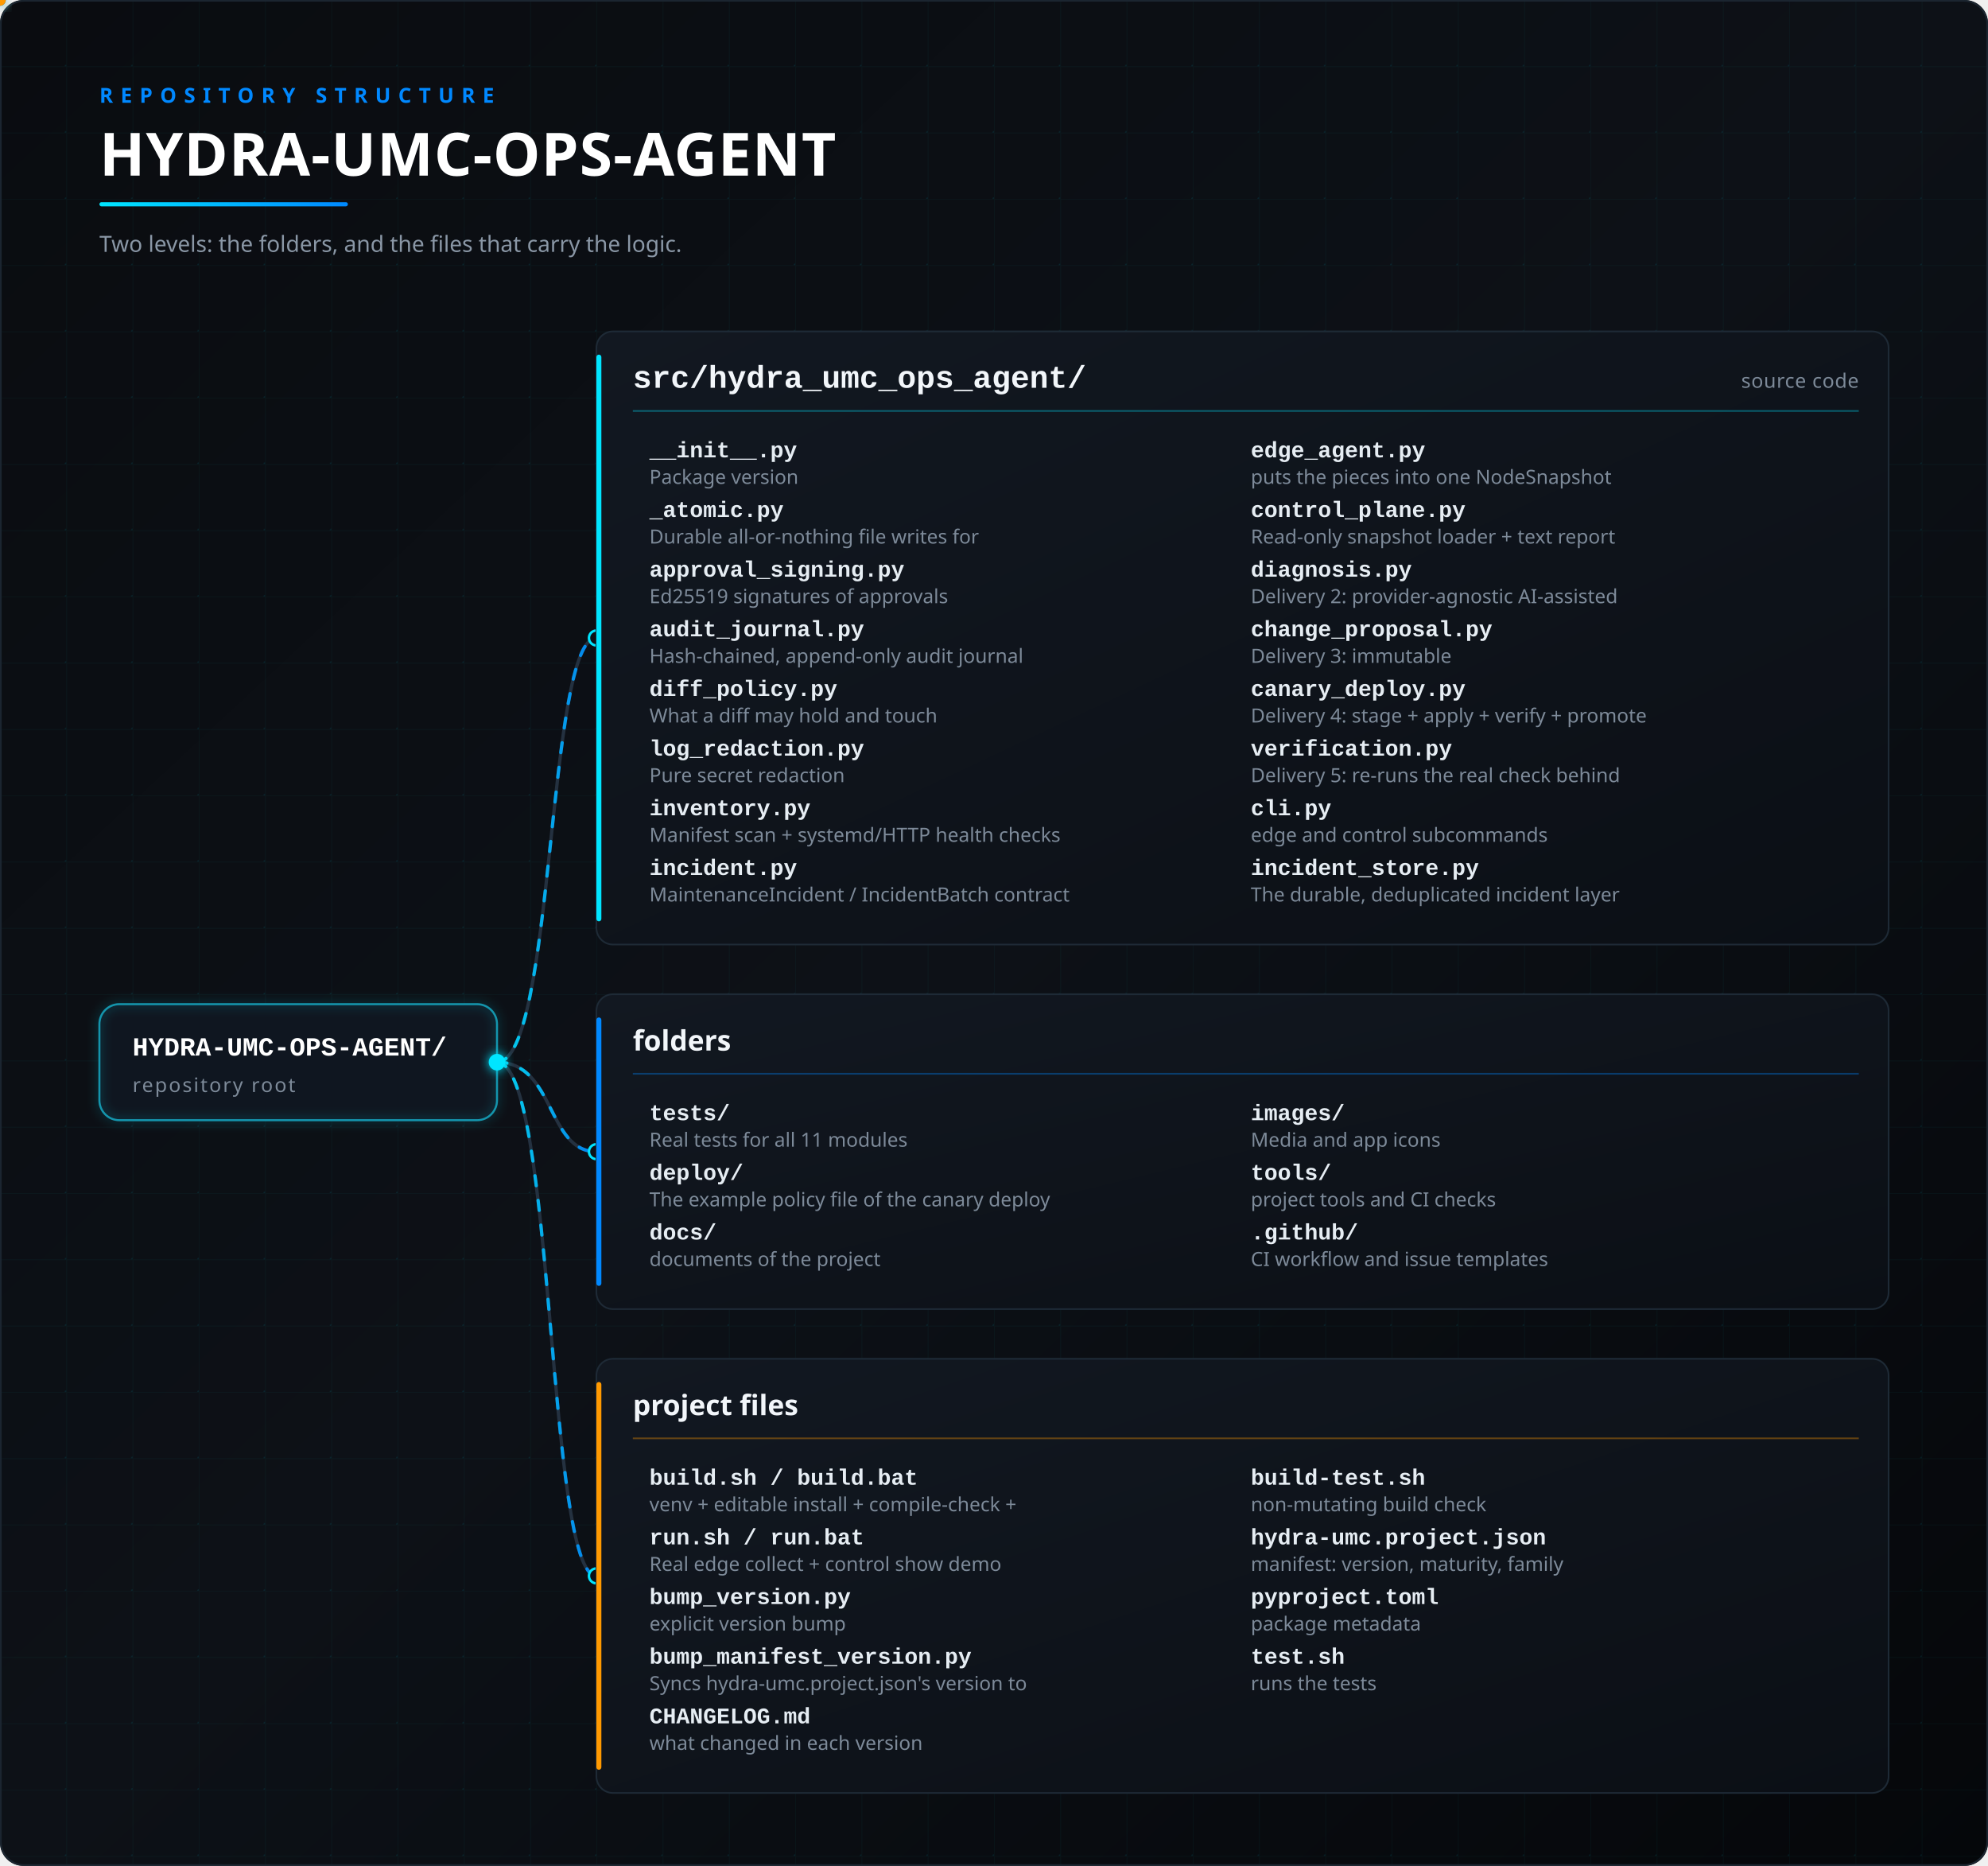
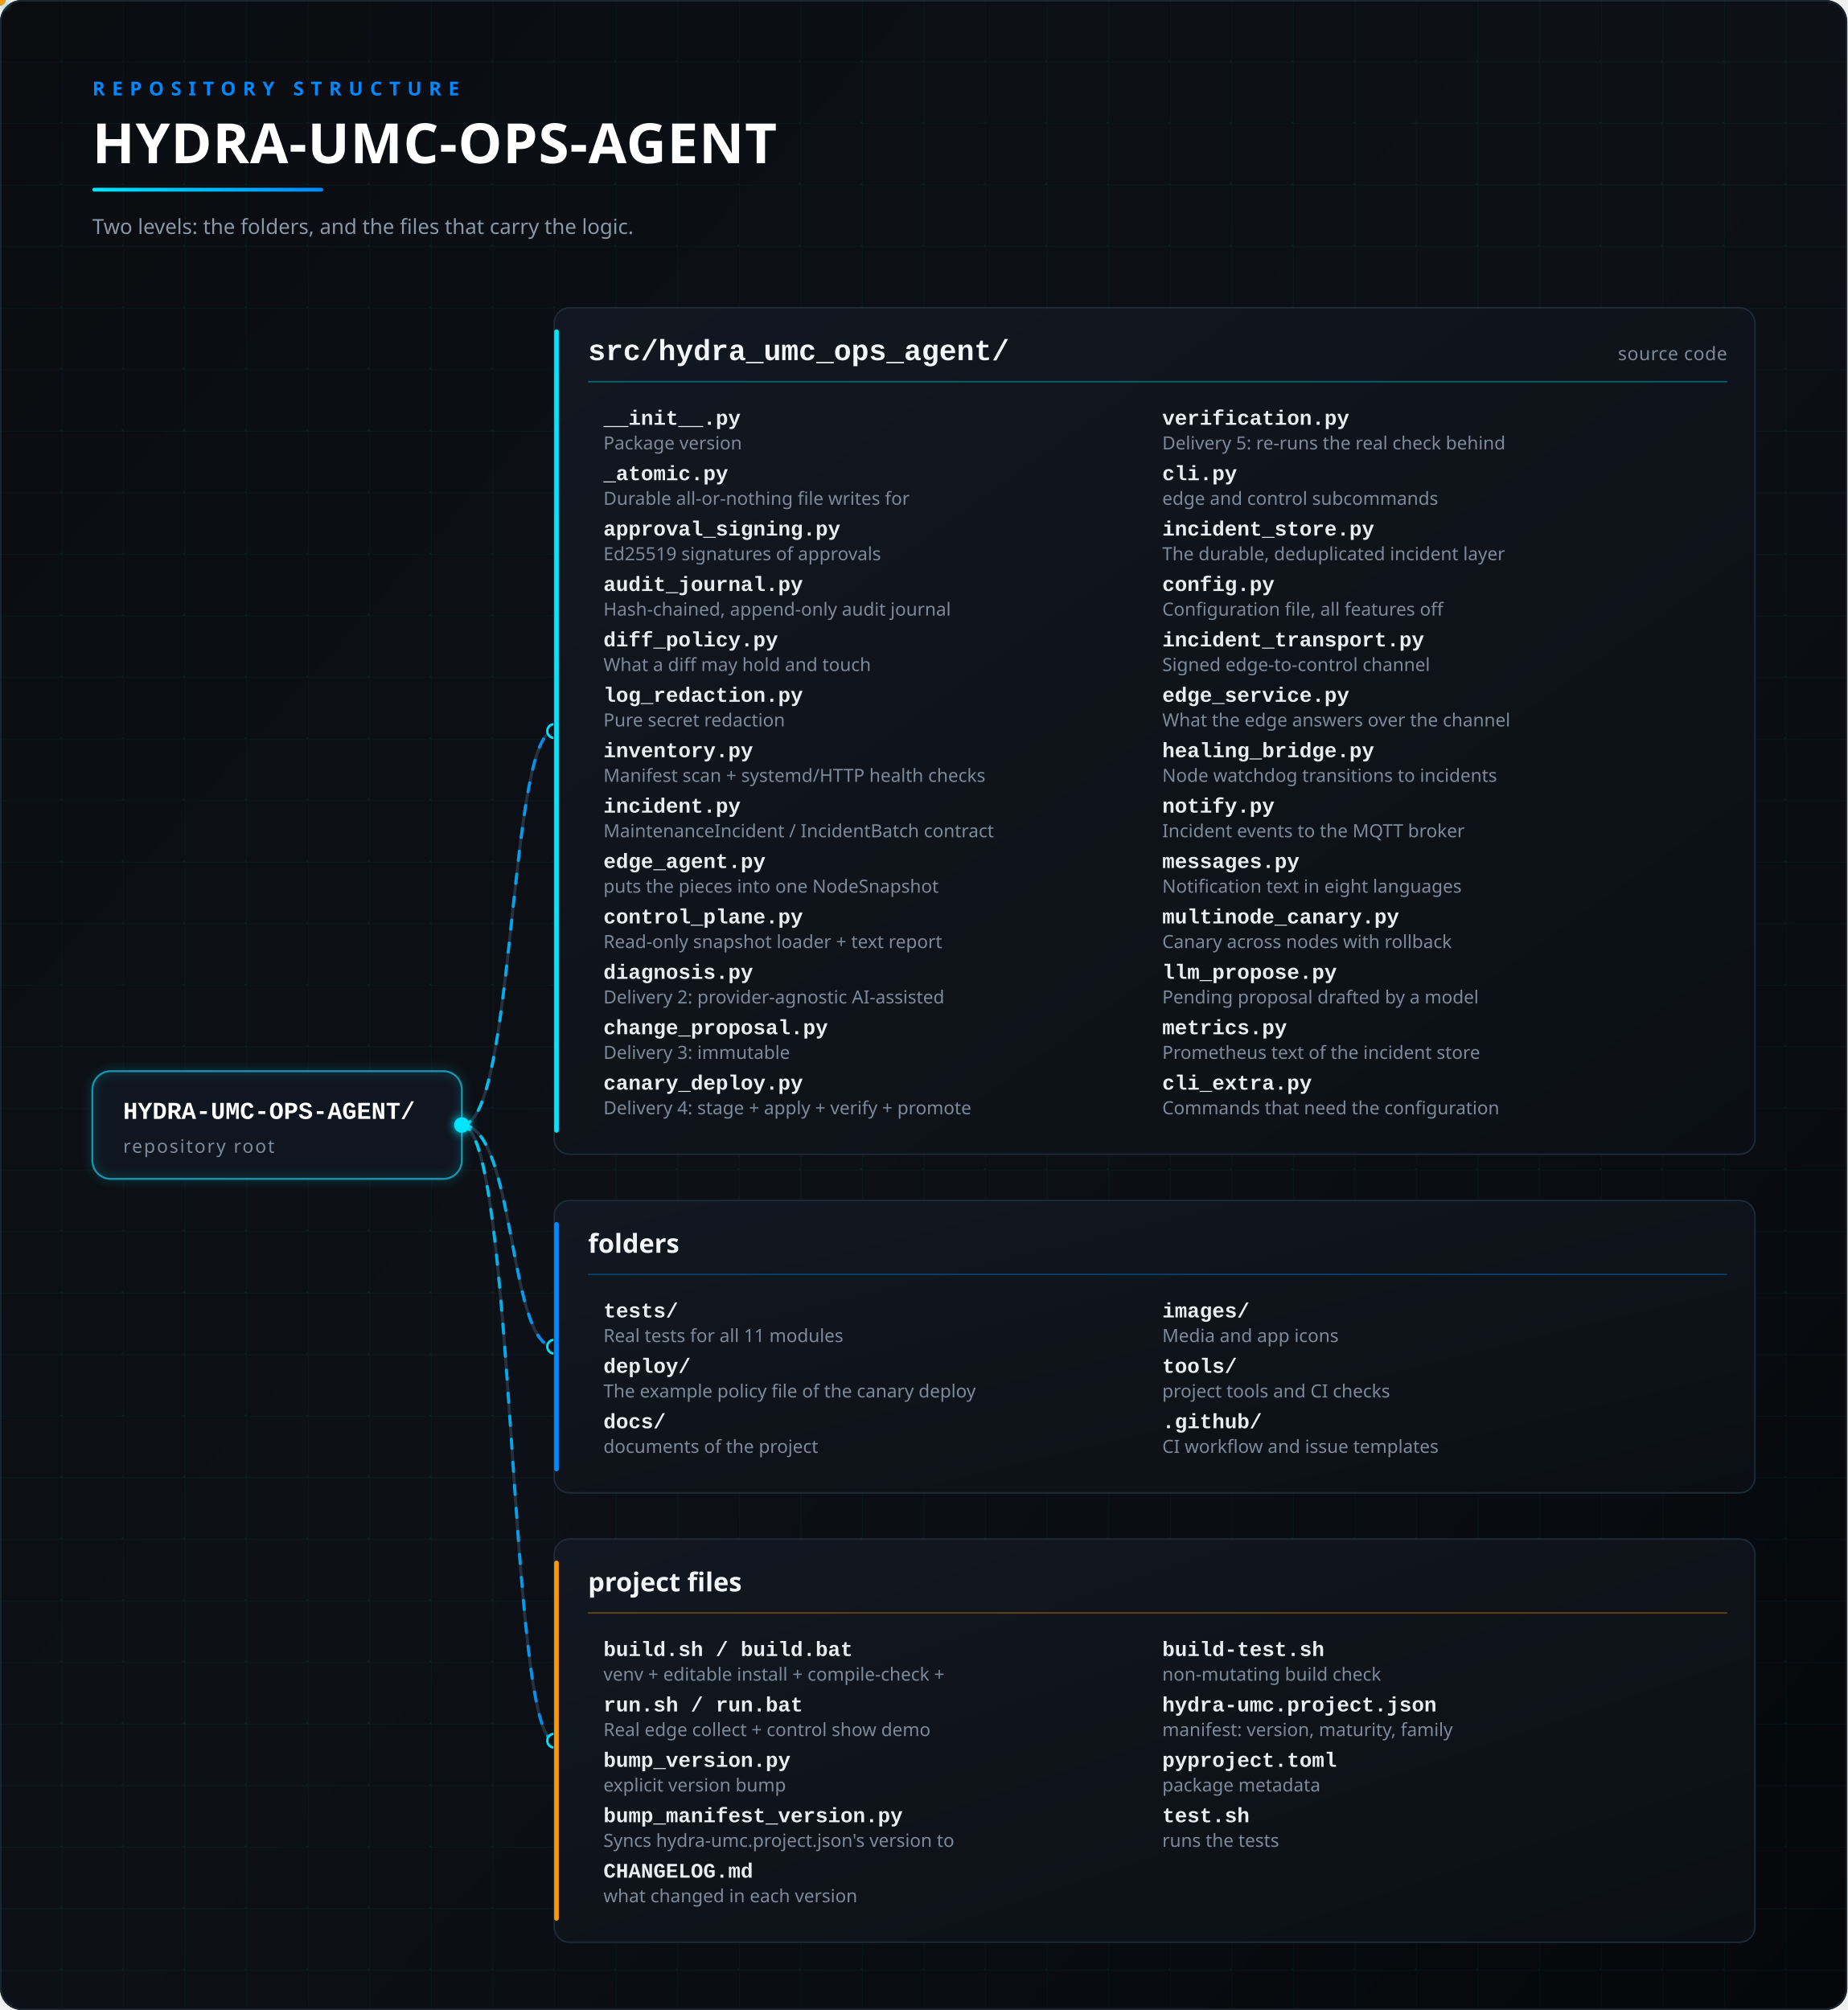
- <svg xmlns="http://www.w3.org/2000/svg" viewBox="0 0 1200 1126" width="100%" role="img" aria-labelledby="t d">
+ <svg xmlns="http://www.w3.org/2000/svg" viewBox="0 0 1200 1306" width="100%" role="img" aria-labelledby="t d">
  <defs>
    <linearGradient id="bg" x1="0" y1="0" x2="1" y2="1">
      <stop offset="0" stop-color="#0A0C10" />
      <stop offset="0.5" stop-color="#0D1117" />
      <stop offset="1" stop-color="#05070A" />
    </linearGradient>
    <linearGradient id="card" x1="0" y1="0" x2="1" y2="1">
      <stop offset="0" stop-color="#121821" />
      <stop offset="1" stop-color="#0B0F15" />
    </linearGradient>
    <linearGradient id="line" x1="0" y1="0" x2="1" y2="0">
      <stop offset="0" stop-color="#00E5FF" />
      <stop offset="1" stop-color="#0088FF" />
    </linearGradient>
    <filter id="glow" x="-50%" y="-50%" width="200%" height="200%">
      <feGaussianBlur stdDeviation="3" result="b" />
      <feMerge>
        <feMergeNode in="b" />
        <feMergeNode in="SourceGraphic" />
      </feMerge>
    </filter>
    <pattern id="grid" width="40" height="40" patternUnits="userSpaceOnUse">
      <path d="M40 0H0V40" fill="none" stroke="#00E5FF" stroke-opacity="0.035" />
      <circle cx="40" cy="40" r="1" fill="#00E5FF" fill-opacity="0.09" />
    </pattern>
  </defs>
-   <rect width="1200" height="1126" rx="14" fill="url(#bg)" />
-   <rect width="1200" height="1126" rx="14" fill="url(#grid)" />
-   <rect x="0.5" y="0.5" width="1199" height="1125" rx="14" fill="none" stroke="#1B2530" />
+   <rect width="1200" height="1306" rx="14" fill="url(#bg)" />
+   <rect width="1200" height="1306" rx="14" fill="url(#grid)" />
+   <rect x="0.5" y="0.5" width="1199" height="1305" rx="14" fill="none" stroke="#1B2530" />
  <text x="60" y="62" font-family="'Segoe UI','Noto Sans','Noto Sans CJK SC','Microsoft YaHei','Yu Gothic','Helvetica Neue',Helvetica,Arial,sans-serif" font-size="12.5" font-weight="600" fill="#0088FF" text-anchor="start" letter-spacing="4.5">REPOSITORY STRUCTURE</text>
  <text x="60" y="106" font-family="'Segoe UI','Noto Sans','Noto Sans CJK SC','Microsoft YaHei','Yu Gothic','Helvetica Neue',Helvetica,Arial,sans-serif" font-size="36" font-weight="700" fill="#FFFFFF" text-anchor="start" letter-spacing="0.5">HYDRA-UMC-OPS-AGENT</text>
  <rect x="60" y="122" width="150" height="2.5" rx="1.25" fill="url(#line)">
    <animate attributeName="width" values="40;150;150" keyTimes="0;0.4;1" dur="3s" repeatCount="indefinite" />
  </rect>
  <text x="60" y="152" font-family="'Segoe UI','Noto Sans','Noto Sans CJK SC','Microsoft YaHei','Yu Gothic','Helvetica Neue',Helvetica,Arial,sans-serif" font-size="13.5" font-weight="400" fill="#8A97A6" text-anchor="start">Two levels: the folders, and the files that carry the logic.</text>
-   <path id="c0" d="M300,641 C335,641 330,385 360,385" fill="none" stroke="#243140" stroke-width="2" />
-   <path d="M300,641 C335,641 330,385 360,385" fill="none" stroke="url(#line)" stroke-width="2" stroke-linecap="round" stroke-dasharray="6 9" opacity="0.9">
+   <path id="c0" d="M300,731 C335,731 330,475 360,475" fill="none" stroke="#243140" stroke-width="2" />
+   <path d="M300,731 C335,731 330,475 360,475" fill="none" stroke="url(#line)" stroke-width="2" stroke-linecap="round" stroke-dasharray="6 9" opacity="0.9">
    <animate attributeName="stroke-dashoffset" from="0" to="-30" dur="1.6s" repeatCount="indefinite" />
  </path>
-   <circle cx="360" cy="385" r="4.5" fill="#0D1117" stroke="#00E5FF" stroke-width="1.5" />
-   <path id="c1" d="M300,641 C335,641 330,695 360,695" fill="none" stroke="#243140" stroke-width="2" />
-   <path d="M300,641 C335,641 330,695 360,695" fill="none" stroke="url(#line)" stroke-width="2" stroke-linecap="round" stroke-dasharray="6 9" opacity="0.9">
+   <circle cx="360" cy="475" r="4.5" fill="#0D1117" stroke="#00E5FF" stroke-width="1.5" />
+   <path id="c1" d="M300,731 C335,731 330,875 360,875" fill="none" stroke="#243140" stroke-width="2" />
+   <path d="M300,731 C335,731 330,875 360,875" fill="none" stroke="url(#line)" stroke-width="2" stroke-linecap="round" stroke-dasharray="6 9" opacity="0.9">
    <animate attributeName="stroke-dashoffset" from="0" to="-30" dur="1.6s" repeatCount="indefinite" />
  </path>
-   <circle cx="360" cy="695" r="4.5" fill="#0D1117" stroke="#00E5FF" stroke-width="1.5" />
-   <path id="c2" d="M300,641 C335,641 330,951 360,951" fill="none" stroke="#243140" stroke-width="2" />
-   <path d="M300,641 C335,641 330,951 360,951" fill="none" stroke="url(#line)" stroke-width="2" stroke-linecap="round" stroke-dasharray="6 9" opacity="0.9">
+   <circle cx="360" cy="875" r="4.5" fill="#0D1117" stroke="#00E5FF" stroke-width="1.5" />
+   <path id="c2" d="M300,731 C335,731 330,1131 360,1131" fill="none" stroke="#243140" stroke-width="2" />
+   <path d="M300,731 C335,731 330,1131 360,1131" fill="none" stroke="url(#line)" stroke-width="2" stroke-linecap="round" stroke-dasharray="6 9" opacity="0.9">
    <animate attributeName="stroke-dashoffset" from="0" to="-30" dur="1.6s" repeatCount="indefinite" />
  </path>
-   <circle cx="360" cy="951" r="4.5" fill="#0D1117" stroke="#00E5FF" stroke-width="1.5" />
+   <circle cx="360" cy="1131" r="4.5" fill="#0D1117" stroke="#00E5FF" stroke-width="1.5" />
  <circle r="3.5" fill="#00E5FF" filter="url(#glow)">
    <animateMotion dur="3.4s" repeatCount="indefinite">
      <mpath href="#c0" />
    </animateMotion>
  </circle>
  <circle r="3.5" fill="#0088FF" filter="url(#glow)">
    <animateMotion dur="4.2s" repeatCount="indefinite">
      <mpath href="#c1" />
    </animateMotion>
  </circle>
  <circle r="3.5" fill="#FF9900" filter="url(#glow)">
    <animateMotion dur="5.0s" repeatCount="indefinite">
      <mpath href="#c2" />
    </animateMotion>
  </circle>
-   <rect x="60" y="606" width="240" height="70" rx="12" fill="#0F1620" stroke="#2A3A4C" stroke-width="1.2" />
-   <rect x="60" y="606" width="240" height="70" rx="12" fill="none" stroke="#00E5FF" stroke-opacity="0.5" stroke-width="1.2" filter="url(#glow)">
+   <rect x="60" y="696" width="240" height="70" rx="12" fill="#0F1620" stroke="#2A3A4C" stroke-width="1.2" />
+   <rect x="60" y="696" width="240" height="70" rx="12" fill="none" stroke="#00E5FF" stroke-opacity="0.5" stroke-width="1.2" filter="url(#glow)">
    <animate attributeName="stroke-opacity" values="0.15;0.6;0.15" dur="3.6s" repeatCount="indefinite" />
  </rect>
-   <text x="80" y="637" font-family="'JetBrains Mono','Cascadia Code','SFMono-Regular',Consolas,'Liberation Mono',monospace" font-size="15.8" font-weight="700" fill="#FFFFFF" text-anchor="start">HYDRA-UMC-OPS-AGENT/</text>
-   <text x="80" y="659" font-family="'Segoe UI','Noto Sans','Noto Sans CJK SC','Microsoft YaHei','Yu Gothic','Helvetica Neue',Helvetica,Arial,sans-serif" font-size="12" font-weight="400" fill="#7D8A99" text-anchor="start" letter-spacing="1">repository root</text>
-   <circle cx="300" cy="641" r="5" fill="#00E5FF" filter="url(#glow)" />
-   <rect x="360" y="200" width="780" height="370" rx="10" fill="url(#card)" stroke="#1E2A36" stroke-width="1" />
-   <rect x="360" y="214" width="3" height="342" rx="1.5" fill="#00E5FF">
+   <text x="80" y="727" font-family="'JetBrains Mono','Cascadia Code','SFMono-Regular',Consolas,'Liberation Mono',monospace" font-size="15.8" font-weight="700" fill="#FFFFFF" text-anchor="start">HYDRA-UMC-OPS-AGENT/</text>
+   <text x="80" y="749" font-family="'Segoe UI','Noto Sans','Noto Sans CJK SC','Microsoft YaHei','Yu Gothic','Helvetica Neue',Helvetica,Arial,sans-serif" font-size="12" font-weight="400" fill="#7D8A99" text-anchor="start" letter-spacing="1">repository root</text>
+   <circle cx="300" cy="731" r="5" fill="#00E5FF" filter="url(#glow)" />
+   <rect x="360" y="200" width="780" height="550" rx="10" fill="url(#card)" stroke="#1E2A36" stroke-width="1" />
+   <rect x="360" y="214" width="3" height="522" rx="1.5" fill="#00E5FF">
    <animate attributeName="opacity" values="0.55;1;0.55" dur="4s" begin="0s" repeatCount="indefinite" />
  </rect>
  <text x="382" y="234" font-family="'JetBrains Mono','Cascadia Code','SFMono-Regular',Consolas,'Liberation Mono',monospace" font-size="19" font-weight="700" fill="#F2F6FA" text-anchor="start">src/hydra_umc_ops_agent/</text>
  <text x="1122" y="234" font-family="'Segoe UI','Noto Sans','Noto Sans CJK SC','Microsoft YaHei','Yu Gothic','Helvetica Neue',Helvetica,Arial,sans-serif" font-size="12" font-weight="400" fill="#7D8A99" text-anchor="end" letter-spacing="0.3">source code</text>
  <line x1="382" y1="248" x2="1122" y2="248" stroke="#00E5FF" stroke-opacity="0.35" stroke-width="1" />
  <text x="392" y="276" font-family="'JetBrains Mono','Cascadia Code','SFMono-Regular',Consolas,'Liberation Mono',monospace" font-size="13.5" font-weight="600" fill="#E6EDF3" text-anchor="start">__init__.py</text>
  <text x="392" y="292" font-family="'Segoe UI','Noto Sans','Noto Sans CJK SC','Microsoft YaHei','Yu Gothic','Helvetica Neue',Helvetica,Arial,sans-serif" font-size="11.8" font-weight="400" fill="#7D8A99" text-anchor="start">Package version</text>
  <text x="392" y="312" font-family="'JetBrains Mono','Cascadia Code','SFMono-Regular',Consolas,'Liberation Mono',monospace" font-size="13.5" font-weight="600" fill="#E6EDF3" text-anchor="start">_atomic.py</text>
  <text x="392" y="328" font-family="'Segoe UI','Noto Sans','Noto Sans CJK SC','Microsoft YaHei','Yu Gothic','Helvetica Neue',Helvetica,Arial,sans-serif" font-size="11.8" font-weight="400" fill="#7D8A99" text-anchor="start">Durable all-or-nothing file writes for</text>
  <text x="392" y="348" font-family="'JetBrains Mono','Cascadia Code','SFMono-Regular',Consolas,'Liberation Mono',monospace" font-size="13.5" font-weight="600" fill="#E6EDF3" text-anchor="start">approval_signing.py</text>
  <text x="392" y="364" font-family="'Segoe UI','Noto Sans','Noto Sans CJK SC','Microsoft YaHei','Yu Gothic','Helvetica Neue',Helvetica,Arial,sans-serif" font-size="11.8" font-weight="400" fill="#7D8A99" text-anchor="start">Ed25519 signatures of approvals</text>
  <text x="392" y="384" font-family="'JetBrains Mono','Cascadia Code','SFMono-Regular',Consolas,'Liberation Mono',monospace" font-size="13.5" font-weight="600" fill="#E6EDF3" text-anchor="start">audit_journal.py</text>
  <text x="392" y="400" font-family="'Segoe UI','Noto Sans','Noto Sans CJK SC','Microsoft YaHei','Yu Gothic','Helvetica Neue',Helvetica,Arial,sans-serif" font-size="11.8" font-weight="400" fill="#7D8A99" text-anchor="start">Hash-chained, append-only audit journal</text>
  <text x="392" y="420" font-family="'JetBrains Mono','Cascadia Code','SFMono-Regular',Consolas,'Liberation Mono',monospace" font-size="13.5" font-weight="600" fill="#E6EDF3" text-anchor="start">diff_policy.py</text>
  <text x="392" y="436" font-family="'Segoe UI','Noto Sans','Noto Sans CJK SC','Microsoft YaHei','Yu Gothic','Helvetica Neue',Helvetica,Arial,sans-serif" font-size="11.8" font-weight="400" fill="#7D8A99" text-anchor="start">What a diff may hold and touch</text>
  <text x="392" y="456" font-family="'JetBrains Mono','Cascadia Code','SFMono-Regular',Consolas,'Liberation Mono',monospace" font-size="13.5" font-weight="600" fill="#E6EDF3" text-anchor="start">log_redaction.py</text>
  <text x="392" y="472" font-family="'Segoe UI','Noto Sans','Noto Sans CJK SC','Microsoft YaHei','Yu Gothic','Helvetica Neue',Helvetica,Arial,sans-serif" font-size="11.8" font-weight="400" fill="#7D8A99" text-anchor="start">Pure secret redaction</text>
  <text x="392" y="492" font-family="'JetBrains Mono','Cascadia Code','SFMono-Regular',Consolas,'Liberation Mono',monospace" font-size="13.5" font-weight="600" fill="#E6EDF3" text-anchor="start">inventory.py</text>
  <text x="392" y="508" font-family="'Segoe UI','Noto Sans','Noto Sans CJK SC','Microsoft YaHei','Yu Gothic','Helvetica Neue',Helvetica,Arial,sans-serif" font-size="11.8" font-weight="400" fill="#7D8A99" text-anchor="start">Manifest scan + systemd/HTTP health checks</text>
  <text x="392" y="528" font-family="'JetBrains Mono','Cascadia Code','SFMono-Regular',Consolas,'Liberation Mono',monospace" font-size="13.5" font-weight="600" fill="#E6EDF3" text-anchor="start">incident.py</text>
  <text x="392" y="544" font-family="'Segoe UI','Noto Sans','Noto Sans CJK SC','Microsoft YaHei','Yu Gothic','Helvetica Neue',Helvetica,Arial,sans-serif" font-size="11.8" font-weight="400" fill="#7D8A99" text-anchor="start">MaintenanceIncident / IncidentBatch contract</text>
-   <text x="755" y="276" font-family="'JetBrains Mono','Cascadia Code','SFMono-Regular',Consolas,'Liberation Mono',monospace" font-size="13.5" font-weight="600" fill="#E6EDF3" text-anchor="start">edge_agent.py</text>
-   <text x="755" y="292" font-family="'Segoe UI','Noto Sans','Noto Sans CJK SC','Microsoft YaHei','Yu Gothic','Helvetica Neue',Helvetica,Arial,sans-serif" font-size="11.8" font-weight="400" fill="#7D8A99" text-anchor="start">puts the pieces into one NodeSnapshot</text>
-   <text x="755" y="312" font-family="'JetBrains Mono','Cascadia Code','SFMono-Regular',Consolas,'Liberation Mono',monospace" font-size="13.5" font-weight="600" fill="#E6EDF3" text-anchor="start">control_plane.py</text>
-   <text x="755" y="328" font-family="'Segoe UI','Noto Sans','Noto Sans CJK SC','Microsoft YaHei','Yu Gothic','Helvetica Neue',Helvetica,Arial,sans-serif" font-size="11.8" font-weight="400" fill="#7D8A99" text-anchor="start">Read-only snapshot loader + text report</text>
-   <text x="755" y="348" font-family="'JetBrains Mono','Cascadia Code','SFMono-Regular',Consolas,'Liberation Mono',monospace" font-size="13.5" font-weight="600" fill="#E6EDF3" text-anchor="start">diagnosis.py</text>
-   <text x="755" y="364" font-family="'Segoe UI','Noto Sans','Noto Sans CJK SC','Microsoft YaHei','Yu Gothic','Helvetica Neue',Helvetica,Arial,sans-serif" font-size="11.8" font-weight="400" fill="#7D8A99" text-anchor="start">Delivery 2: provider-agnostic AI-assisted</text>
-   <text x="755" y="384" font-family="'JetBrains Mono','Cascadia Code','SFMono-Regular',Consolas,'Liberation Mono',monospace" font-size="13.5" font-weight="600" fill="#E6EDF3" text-anchor="start">change_proposal.py</text>
-   <text x="755" y="400" font-family="'Segoe UI','Noto Sans','Noto Sans CJK SC','Microsoft YaHei','Yu Gothic','Helvetica Neue',Helvetica,Arial,sans-serif" font-size="11.8" font-weight="400" fill="#7D8A99" text-anchor="start">Delivery 3: immutable</text>
-   <text x="755" y="420" font-family="'JetBrains Mono','Cascadia Code','SFMono-Regular',Consolas,'Liberation Mono',monospace" font-size="13.5" font-weight="600" fill="#E6EDF3" text-anchor="start">canary_deploy.py</text>
-   <text x="755" y="436" font-family="'Segoe UI','Noto Sans','Noto Sans CJK SC','Microsoft YaHei','Yu Gothic','Helvetica Neue',Helvetica,Arial,sans-serif" font-size="11.8" font-weight="400" fill="#7D8A99" text-anchor="start">Delivery 4: stage + apply + verify + promote</text>
-   <text x="755" y="456" font-family="'JetBrains Mono','Cascadia Code','SFMono-Regular',Consolas,'Liberation Mono',monospace" font-size="13.5" font-weight="600" fill="#E6EDF3" text-anchor="start">verification.py</text>
-   <text x="755" y="472" font-family="'Segoe UI','Noto Sans','Noto Sans CJK SC','Microsoft YaHei','Yu Gothic','Helvetica Neue',Helvetica,Arial,sans-serif" font-size="11.8" font-weight="400" fill="#7D8A99" text-anchor="start">Delivery 5: re-runs the real check behind</text>
-   <text x="755" y="492" font-family="'JetBrains Mono','Cascadia Code','SFMono-Regular',Consolas,'Liberation Mono',monospace" font-size="13.5" font-weight="600" fill="#E6EDF3" text-anchor="start">cli.py</text>
-   <text x="755" y="508" font-family="'Segoe UI','Noto Sans','Noto Sans CJK SC','Microsoft YaHei','Yu Gothic','Helvetica Neue',Helvetica,Arial,sans-serif" font-size="11.8" font-weight="400" fill="#7D8A99" text-anchor="start">edge and control subcommands</text>
-   <text x="755" y="528" font-family="'JetBrains Mono','Cascadia Code','SFMono-Regular',Consolas,'Liberation Mono',monospace" font-size="13.5" font-weight="600" fill="#E6EDF3" text-anchor="start">incident_store.py</text>
-   <text x="755" y="544" font-family="'Segoe UI','Noto Sans','Noto Sans CJK SC','Microsoft YaHei','Yu Gothic','Helvetica Neue',Helvetica,Arial,sans-serif" font-size="11.8" font-weight="400" fill="#7D8A99" text-anchor="start">The durable, deduplicated incident layer</text>
-   <rect x="360" y="600" width="780" height="190" rx="10" fill="url(#card)" stroke="#1E2A36" stroke-width="1" />
-   <rect x="360" y="614" width="3" height="162" rx="1.5" fill="#0088FF">
+   <text x="392" y="564" font-family="'JetBrains Mono','Cascadia Code','SFMono-Regular',Consolas,'Liberation Mono',monospace" font-size="13.5" font-weight="600" fill="#E6EDF3" text-anchor="start">edge_agent.py</text>
+   <text x="392" y="580" font-family="'Segoe UI','Noto Sans','Noto Sans CJK SC','Microsoft YaHei','Yu Gothic','Helvetica Neue',Helvetica,Arial,sans-serif" font-size="11.8" font-weight="400" fill="#7D8A99" text-anchor="start">puts the pieces into one NodeSnapshot</text>
+   <text x="392" y="600" font-family="'JetBrains Mono','Cascadia Code','SFMono-Regular',Consolas,'Liberation Mono',monospace" font-size="13.5" font-weight="600" fill="#E6EDF3" text-anchor="start">control_plane.py</text>
+   <text x="392" y="616" font-family="'Segoe UI','Noto Sans','Noto Sans CJK SC','Microsoft YaHei','Yu Gothic','Helvetica Neue',Helvetica,Arial,sans-serif" font-size="11.8" font-weight="400" fill="#7D8A99" text-anchor="start">Read-only snapshot loader + text report</text>
+   <text x="392" y="636" font-family="'JetBrains Mono','Cascadia Code','SFMono-Regular',Consolas,'Liberation Mono',monospace" font-size="13.5" font-weight="600" fill="#E6EDF3" text-anchor="start">diagnosis.py</text>
+   <text x="392" y="652" font-family="'Segoe UI','Noto Sans','Noto Sans CJK SC','Microsoft YaHei','Yu Gothic','Helvetica Neue',Helvetica,Arial,sans-serif" font-size="11.8" font-weight="400" fill="#7D8A99" text-anchor="start">Delivery 2: provider-agnostic AI-assisted</text>
+   <text x="392" y="672" font-family="'JetBrains Mono','Cascadia Code','SFMono-Regular',Consolas,'Liberation Mono',monospace" font-size="13.5" font-weight="600" fill="#E6EDF3" text-anchor="start">change_proposal.py</text>
+   <text x="392" y="688" font-family="'Segoe UI','Noto Sans','Noto Sans CJK SC','Microsoft YaHei','Yu Gothic','Helvetica Neue',Helvetica,Arial,sans-serif" font-size="11.8" font-weight="400" fill="#7D8A99" text-anchor="start">Delivery 3: immutable</text>
+   <text x="392" y="708" font-family="'JetBrains Mono','Cascadia Code','SFMono-Regular',Consolas,'Liberation Mono',monospace" font-size="13.5" font-weight="600" fill="#E6EDF3" text-anchor="start">canary_deploy.py</text>
+   <text x="392" y="724" font-family="'Segoe UI','Noto Sans','Noto Sans CJK SC','Microsoft YaHei','Yu Gothic','Helvetica Neue',Helvetica,Arial,sans-serif" font-size="11.8" font-weight="400" fill="#7D8A99" text-anchor="start">Delivery 4: stage + apply + verify + promote</text>
+   <text x="755" y="276" font-family="'JetBrains Mono','Cascadia Code','SFMono-Regular',Consolas,'Liberation Mono',monospace" font-size="13.5" font-weight="600" fill="#E6EDF3" text-anchor="start">verification.py</text>
+   <text x="755" y="292" font-family="'Segoe UI','Noto Sans','Noto Sans CJK SC','Microsoft YaHei','Yu Gothic','Helvetica Neue',Helvetica,Arial,sans-serif" font-size="11.8" font-weight="400" fill="#7D8A99" text-anchor="start">Delivery 5: re-runs the real check behind</text>
+   <text x="755" y="312" font-family="'JetBrains Mono','Cascadia Code','SFMono-Regular',Consolas,'Liberation Mono',monospace" font-size="13.5" font-weight="600" fill="#E6EDF3" text-anchor="start">cli.py</text>
+   <text x="755" y="328" font-family="'Segoe UI','Noto Sans','Noto Sans CJK SC','Microsoft YaHei','Yu Gothic','Helvetica Neue',Helvetica,Arial,sans-serif" font-size="11.8" font-weight="400" fill="#7D8A99" text-anchor="start">edge and control subcommands</text>
+   <text x="755" y="348" font-family="'JetBrains Mono','Cascadia Code','SFMono-Regular',Consolas,'Liberation Mono',monospace" font-size="13.5" font-weight="600" fill="#E6EDF3" text-anchor="start">incident_store.py</text>
+   <text x="755" y="364" font-family="'Segoe UI','Noto Sans','Noto Sans CJK SC','Microsoft YaHei','Yu Gothic','Helvetica Neue',Helvetica,Arial,sans-serif" font-size="11.8" font-weight="400" fill="#7D8A99" text-anchor="start">The durable, deduplicated incident layer</text>
+   <text x="755" y="384" font-family="'JetBrains Mono','Cascadia Code','SFMono-Regular',Consolas,'Liberation Mono',monospace" font-size="13.5" font-weight="600" fill="#E6EDF3" text-anchor="start">config.py</text>
+   <text x="755" y="400" font-family="'Segoe UI','Noto Sans','Noto Sans CJK SC','Microsoft YaHei','Yu Gothic','Helvetica Neue',Helvetica,Arial,sans-serif" font-size="11.8" font-weight="400" fill="#7D8A99" text-anchor="start">Configuration file, all features off</text>
+   <text x="755" y="420" font-family="'JetBrains Mono','Cascadia Code','SFMono-Regular',Consolas,'Liberation Mono',monospace" font-size="13.5" font-weight="600" fill="#E6EDF3" text-anchor="start">incident_transport.py</text>
+   <text x="755" y="436" font-family="'Segoe UI','Noto Sans','Noto Sans CJK SC','Microsoft YaHei','Yu Gothic','Helvetica Neue',Helvetica,Arial,sans-serif" font-size="11.8" font-weight="400" fill="#7D8A99" text-anchor="start">Signed edge-to-control channel</text>
+   <text x="755" y="456" font-family="'JetBrains Mono','Cascadia Code','SFMono-Regular',Consolas,'Liberation Mono',monospace" font-size="13.5" font-weight="600" fill="#E6EDF3" text-anchor="start">edge_service.py</text>
+   <text x="755" y="472" font-family="'Segoe UI','Noto Sans','Noto Sans CJK SC','Microsoft YaHei','Yu Gothic','Helvetica Neue',Helvetica,Arial,sans-serif" font-size="11.8" font-weight="400" fill="#7D8A99" text-anchor="start">What the edge answers over the channel</text>
+   <text x="755" y="492" font-family="'JetBrains Mono','Cascadia Code','SFMono-Regular',Consolas,'Liberation Mono',monospace" font-size="13.5" font-weight="600" fill="#E6EDF3" text-anchor="start">healing_bridge.py</text>
+   <text x="755" y="508" font-family="'Segoe UI','Noto Sans','Noto Sans CJK SC','Microsoft YaHei','Yu Gothic','Helvetica Neue',Helvetica,Arial,sans-serif" font-size="11.8" font-weight="400" fill="#7D8A99" text-anchor="start">Node watchdog transitions to incidents</text>
+   <text x="755" y="528" font-family="'JetBrains Mono','Cascadia Code','SFMono-Regular',Consolas,'Liberation Mono',monospace" font-size="13.5" font-weight="600" fill="#E6EDF3" text-anchor="start">notify.py</text>
+   <text x="755" y="544" font-family="'Segoe UI','Noto Sans','Noto Sans CJK SC','Microsoft YaHei','Yu Gothic','Helvetica Neue',Helvetica,Arial,sans-serif" font-size="11.8" font-weight="400" fill="#7D8A99" text-anchor="start">Incident events to the MQTT broker</text>
+   <text x="755" y="564" font-family="'JetBrains Mono','Cascadia Code','SFMono-Regular',Consolas,'Liberation Mono',monospace" font-size="13.5" font-weight="600" fill="#E6EDF3" text-anchor="start">messages.py</text>
+   <text x="755" y="580" font-family="'Segoe UI','Noto Sans','Noto Sans CJK SC','Microsoft YaHei','Yu Gothic','Helvetica Neue',Helvetica,Arial,sans-serif" font-size="11.8" font-weight="400" fill="#7D8A99" text-anchor="start">Notification text in eight languages</text>
+   <text x="755" y="600" font-family="'JetBrains Mono','Cascadia Code','SFMono-Regular',Consolas,'Liberation Mono',monospace" font-size="13.5" font-weight="600" fill="#E6EDF3" text-anchor="start">multinode_canary.py</text>
+   <text x="755" y="616" font-family="'Segoe UI','Noto Sans','Noto Sans CJK SC','Microsoft YaHei','Yu Gothic','Helvetica Neue',Helvetica,Arial,sans-serif" font-size="11.8" font-weight="400" fill="#7D8A99" text-anchor="start">Canary across nodes with rollback</text>
+   <text x="755" y="636" font-family="'JetBrains Mono','Cascadia Code','SFMono-Regular',Consolas,'Liberation Mono',monospace" font-size="13.5" font-weight="600" fill="#E6EDF3" text-anchor="start">llm_propose.py</text>
+   <text x="755" y="652" font-family="'Segoe UI','Noto Sans','Noto Sans CJK SC','Microsoft YaHei','Yu Gothic','Helvetica Neue',Helvetica,Arial,sans-serif" font-size="11.8" font-weight="400" fill="#7D8A99" text-anchor="start">Pending proposal drafted by a model</text>
+   <text x="755" y="672" font-family="'JetBrains Mono','Cascadia Code','SFMono-Regular',Consolas,'Liberation Mono',monospace" font-size="13.5" font-weight="600" fill="#E6EDF3" text-anchor="start">metrics.py</text>
+   <text x="755" y="688" font-family="'Segoe UI','Noto Sans','Noto Sans CJK SC','Microsoft YaHei','Yu Gothic','Helvetica Neue',Helvetica,Arial,sans-serif" font-size="11.8" font-weight="400" fill="#7D8A99" text-anchor="start">Prometheus text of the incident store</text>
+   <text x="755" y="708" font-family="'JetBrains Mono','Cascadia Code','SFMono-Regular',Consolas,'Liberation Mono',monospace" font-size="13.5" font-weight="600" fill="#E6EDF3" text-anchor="start">cli_extra.py</text>
+   <text x="755" y="724" font-family="'Segoe UI','Noto Sans','Noto Sans CJK SC','Microsoft YaHei','Yu Gothic','Helvetica Neue',Helvetica,Arial,sans-serif" font-size="11.8" font-weight="400" fill="#7D8A99" text-anchor="start">Commands that need the configuration</text>
+   <rect x="360" y="780" width="780" height="190" rx="10" fill="url(#card)" stroke="#1E2A36" stroke-width="1" />
+   <rect x="360" y="794" width="3" height="162" rx="1.5" fill="#0088FF">
    <animate attributeName="opacity" values="0.55;1;0.55" dur="4s" begin="0.6s" repeatCount="indefinite" />
  </rect>
-   <text x="382" y="634" font-family="'Segoe UI','Noto Sans','Noto Sans CJK SC','Microsoft YaHei','Yu Gothic','Helvetica Neue',Helvetica,Arial,sans-serif" font-size="17" font-weight="700" fill="#F2F6FA" text-anchor="start">folders</text>
-   <line x1="382" y1="648" x2="1122" y2="648" stroke="#0088FF" stroke-opacity="0.35" stroke-width="1" />
-   <text x="392" y="676" font-family="'JetBrains Mono','Cascadia Code','SFMono-Regular',Consolas,'Liberation Mono',monospace" font-size="13.5" font-weight="600" fill="#E6EDF3" text-anchor="start">tests/</text>
-   <text x="392" y="692" font-family="'Segoe UI','Noto Sans','Noto Sans CJK SC','Microsoft YaHei','Yu Gothic','Helvetica Neue',Helvetica,Arial,sans-serif" font-size="11.8" font-weight="400" fill="#7D8A99" text-anchor="start">Real tests for all 11 modules</text>
-   <text x="392" y="712" font-family="'JetBrains Mono','Cascadia Code','SFMono-Regular',Consolas,'Liberation Mono',monospace" font-size="13.5" font-weight="600" fill="#E6EDF3" text-anchor="start">deploy/</text>
-   <text x="392" y="728" font-family="'Segoe UI','Noto Sans','Noto Sans CJK SC','Microsoft YaHei','Yu Gothic','Helvetica Neue',Helvetica,Arial,sans-serif" font-size="11.8" font-weight="400" fill="#7D8A99" text-anchor="start">The example policy file of the canary deploy</text>
-   <text x="392" y="748" font-family="'JetBrains Mono','Cascadia Code','SFMono-Regular',Consolas,'Liberation Mono',monospace" font-size="13.5" font-weight="600" fill="#E6EDF3" text-anchor="start">docs/</text>
-   <text x="392" y="764" font-family="'Segoe UI','Noto Sans','Noto Sans CJK SC','Microsoft YaHei','Yu Gothic','Helvetica Neue',Helvetica,Arial,sans-serif" font-size="11.8" font-weight="400" fill="#7D8A99" text-anchor="start">documents of the project</text>
-   <text x="755" y="676" font-family="'JetBrains Mono','Cascadia Code','SFMono-Regular',Consolas,'Liberation Mono',monospace" font-size="13.5" font-weight="600" fill="#E6EDF3" text-anchor="start">images/</text>
-   <text x="755" y="692" font-family="'Segoe UI','Noto Sans','Noto Sans CJK SC','Microsoft YaHei','Yu Gothic','Helvetica Neue',Helvetica,Arial,sans-serif" font-size="11.8" font-weight="400" fill="#7D8A99" text-anchor="start">Media and app icons</text>
-   <text x="755" y="712" font-family="'JetBrains Mono','Cascadia Code','SFMono-Regular',Consolas,'Liberation Mono',monospace" font-size="13.5" font-weight="600" fill="#E6EDF3" text-anchor="start">tools/</text>
-   <text x="755" y="728" font-family="'Segoe UI','Noto Sans','Noto Sans CJK SC','Microsoft YaHei','Yu Gothic','Helvetica Neue',Helvetica,Arial,sans-serif" font-size="11.8" font-weight="400" fill="#7D8A99" text-anchor="start">project tools and CI checks</text>
-   <text x="755" y="748" font-family="'JetBrains Mono','Cascadia Code','SFMono-Regular',Consolas,'Liberation Mono',monospace" font-size="13.5" font-weight="600" fill="#E6EDF3" text-anchor="start">.github/</text>
-   <text x="755" y="764" font-family="'Segoe UI','Noto Sans','Noto Sans CJK SC','Microsoft YaHei','Yu Gothic','Helvetica Neue',Helvetica,Arial,sans-serif" font-size="11.8" font-weight="400" fill="#7D8A99" text-anchor="start">CI workflow and issue templates</text>
-   <rect x="360" y="820" width="780" height="262" rx="10" fill="url(#card)" stroke="#1E2A36" stroke-width="1" />
-   <rect x="360" y="834" width="3" height="234" rx="1.5" fill="#FF9900">
+   <text x="382" y="814" font-family="'Segoe UI','Noto Sans','Noto Sans CJK SC','Microsoft YaHei','Yu Gothic','Helvetica Neue',Helvetica,Arial,sans-serif" font-size="17" font-weight="700" fill="#F2F6FA" text-anchor="start">folders</text>
+   <line x1="382" y1="828" x2="1122" y2="828" stroke="#0088FF" stroke-opacity="0.35" stroke-width="1" />
+   <text x="392" y="856" font-family="'JetBrains Mono','Cascadia Code','SFMono-Regular',Consolas,'Liberation Mono',monospace" font-size="13.5" font-weight="600" fill="#E6EDF3" text-anchor="start">tests/</text>
+   <text x="392" y="872" font-family="'Segoe UI','Noto Sans','Noto Sans CJK SC','Microsoft YaHei','Yu Gothic','Helvetica Neue',Helvetica,Arial,sans-serif" font-size="11.8" font-weight="400" fill="#7D8A99" text-anchor="start">Real tests for all 11 modules</text>
+   <text x="392" y="892" font-family="'JetBrains Mono','Cascadia Code','SFMono-Regular',Consolas,'Liberation Mono',monospace" font-size="13.5" font-weight="600" fill="#E6EDF3" text-anchor="start">deploy/</text>
+   <text x="392" y="908" font-family="'Segoe UI','Noto Sans','Noto Sans CJK SC','Microsoft YaHei','Yu Gothic','Helvetica Neue',Helvetica,Arial,sans-serif" font-size="11.8" font-weight="400" fill="#7D8A99" text-anchor="start">The example policy file of the canary deploy</text>
+   <text x="392" y="928" font-family="'JetBrains Mono','Cascadia Code','SFMono-Regular',Consolas,'Liberation Mono',monospace" font-size="13.5" font-weight="600" fill="#E6EDF3" text-anchor="start">docs/</text>
+   <text x="392" y="944" font-family="'Segoe UI','Noto Sans','Noto Sans CJK SC','Microsoft YaHei','Yu Gothic','Helvetica Neue',Helvetica,Arial,sans-serif" font-size="11.8" font-weight="400" fill="#7D8A99" text-anchor="start">documents of the project</text>
+   <text x="755" y="856" font-family="'JetBrains Mono','Cascadia Code','SFMono-Regular',Consolas,'Liberation Mono',monospace" font-size="13.5" font-weight="600" fill="#E6EDF3" text-anchor="start">images/</text>
+   <text x="755" y="872" font-family="'Segoe UI','Noto Sans','Noto Sans CJK SC','Microsoft YaHei','Yu Gothic','Helvetica Neue',Helvetica,Arial,sans-serif" font-size="11.8" font-weight="400" fill="#7D8A99" text-anchor="start">Media and app icons</text>
+   <text x="755" y="892" font-family="'JetBrains Mono','Cascadia Code','SFMono-Regular',Consolas,'Liberation Mono',monospace" font-size="13.5" font-weight="600" fill="#E6EDF3" text-anchor="start">tools/</text>
+   <text x="755" y="908" font-family="'Segoe UI','Noto Sans','Noto Sans CJK SC','Microsoft YaHei','Yu Gothic','Helvetica Neue',Helvetica,Arial,sans-serif" font-size="11.8" font-weight="400" fill="#7D8A99" text-anchor="start">project tools and CI checks</text>
+   <text x="755" y="928" font-family="'JetBrains Mono','Cascadia Code','SFMono-Regular',Consolas,'Liberation Mono',monospace" font-size="13.5" font-weight="600" fill="#E6EDF3" text-anchor="start">.github/</text>
+   <text x="755" y="944" font-family="'Segoe UI','Noto Sans','Noto Sans CJK SC','Microsoft YaHei','Yu Gothic','Helvetica Neue',Helvetica,Arial,sans-serif" font-size="11.8" font-weight="400" fill="#7D8A99" text-anchor="start">CI workflow and issue templates</text>
+   <rect x="360" y="1000" width="780" height="262" rx="10" fill="url(#card)" stroke="#1E2A36" stroke-width="1" />
+   <rect x="360" y="1014" width="3" height="234" rx="1.5" fill="#FF9900">
    <animate attributeName="opacity" values="0.55;1;0.55" dur="4s" begin="1.2s" repeatCount="indefinite" />
  </rect>
-   <text x="382" y="854" font-family="'Segoe UI','Noto Sans','Noto Sans CJK SC','Microsoft YaHei','Yu Gothic','Helvetica Neue',Helvetica,Arial,sans-serif" font-size="17" font-weight="700" fill="#F2F6FA" text-anchor="start">project files</text>
-   <line x1="382" y1="868" x2="1122" y2="868" stroke="#FF9900" stroke-opacity="0.35" stroke-width="1" />
-   <text x="392" y="896" font-family="'JetBrains Mono','Cascadia Code','SFMono-Regular',Consolas,'Liberation Mono',monospace" font-size="13.5" font-weight="600" fill="#E6EDF3" text-anchor="start">build.sh / build.bat</text>
-   <text x="392" y="912" font-family="'Segoe UI','Noto Sans','Noto Sans CJK SC','Microsoft YaHei','Yu Gothic','Helvetica Neue',Helvetica,Arial,sans-serif" font-size="11.8" font-weight="400" fill="#7D8A99" text-anchor="start">venv + editable install + compile-check +</text>
-   <text x="392" y="932" font-family="'JetBrains Mono','Cascadia Code','SFMono-Regular',Consolas,'Liberation Mono',monospace" font-size="13.5" font-weight="600" fill="#E6EDF3" text-anchor="start">run.sh / run.bat</text>
-   <text x="392" y="948" font-family="'Segoe UI','Noto Sans','Noto Sans CJK SC','Microsoft YaHei','Yu Gothic','Helvetica Neue',Helvetica,Arial,sans-serif" font-size="11.8" font-weight="400" fill="#7D8A99" text-anchor="start">Real edge collect + control show demo</text>
-   <text x="392" y="968" font-family="'JetBrains Mono','Cascadia Code','SFMono-Regular',Consolas,'Liberation Mono',monospace" font-size="13.5" font-weight="600" fill="#E6EDF3" text-anchor="start">bump_version.py</text>
-   <text x="392" y="984" font-family="'Segoe UI','Noto Sans','Noto Sans CJK SC','Microsoft YaHei','Yu Gothic','Helvetica Neue',Helvetica,Arial,sans-serif" font-size="11.8" font-weight="400" fill="#7D8A99" text-anchor="start">explicit version bump</text>
-   <text x="392" y="1004" font-family="'JetBrains Mono','Cascadia Code','SFMono-Regular',Consolas,'Liberation Mono',monospace" font-size="13.5" font-weight="600" fill="#E6EDF3" text-anchor="start">bump_manifest_version.py</text>
-   <text x="392" y="1020" font-family="'Segoe UI','Noto Sans','Noto Sans CJK SC','Microsoft YaHei','Yu Gothic','Helvetica Neue',Helvetica,Arial,sans-serif" font-size="11.8" font-weight="400" fill="#7D8A99" text-anchor="start">Syncs hydra-umc.project.json's version to</text>
-   <text x="392" y="1040" font-family="'JetBrains Mono','Cascadia Code','SFMono-Regular',Consolas,'Liberation Mono',monospace" font-size="13.5" font-weight="600" fill="#E6EDF3" text-anchor="start">CHANGELOG.md</text>
-   <text x="392" y="1056" font-family="'Segoe UI','Noto Sans','Noto Sans CJK SC','Microsoft YaHei','Yu Gothic','Helvetica Neue',Helvetica,Arial,sans-serif" font-size="11.8" font-weight="400" fill="#7D8A99" text-anchor="start">what changed in each version</text>
-   <text x="755" y="896" font-family="'JetBrains Mono','Cascadia Code','SFMono-Regular',Consolas,'Liberation Mono',monospace" font-size="13.5" font-weight="600" fill="#E6EDF3" text-anchor="start">build-test.sh</text>
-   <text x="755" y="912" font-family="'Segoe UI','Noto Sans','Noto Sans CJK SC','Microsoft YaHei','Yu Gothic','Helvetica Neue',Helvetica,Arial,sans-serif" font-size="11.8" font-weight="400" fill="#7D8A99" text-anchor="start">non-mutating build check</text>
-   <text x="755" y="932" font-family="'JetBrains Mono','Cascadia Code','SFMono-Regular',Consolas,'Liberation Mono',monospace" font-size="13.5" font-weight="600" fill="#E6EDF3" text-anchor="start">hydra-umc.project.json</text>
-   <text x="755" y="948" font-family="'Segoe UI','Noto Sans','Noto Sans CJK SC','Microsoft YaHei','Yu Gothic','Helvetica Neue',Helvetica,Arial,sans-serif" font-size="11.8" font-weight="400" fill="#7D8A99" text-anchor="start">manifest: version, maturity, family</text>
-   <text x="755" y="968" font-family="'JetBrains Mono','Cascadia Code','SFMono-Regular',Consolas,'Liberation Mono',monospace" font-size="13.5" font-weight="600" fill="#E6EDF3" text-anchor="start">pyproject.toml</text>
-   <text x="755" y="984" font-family="'Segoe UI','Noto Sans','Noto Sans CJK SC','Microsoft YaHei','Yu Gothic','Helvetica Neue',Helvetica,Arial,sans-serif" font-size="11.8" font-weight="400" fill="#7D8A99" text-anchor="start">package metadata</text>
-   <text x="755" y="1004" font-family="'JetBrains Mono','Cascadia Code','SFMono-Regular',Consolas,'Liberation Mono',monospace" font-size="13.5" font-weight="600" fill="#E6EDF3" text-anchor="start">test.sh</text>
-   <text x="755" y="1020" font-family="'Segoe UI','Noto Sans','Noto Sans CJK SC','Microsoft YaHei','Yu Gothic','Helvetica Neue',Helvetica,Arial,sans-serif" font-size="11.8" font-weight="400" fill="#7D8A99" text-anchor="start">runs the tests</text>
+   <text x="382" y="1034" font-family="'Segoe UI','Noto Sans','Noto Sans CJK SC','Microsoft YaHei','Yu Gothic','Helvetica Neue',Helvetica,Arial,sans-serif" font-size="17" font-weight="700" fill="#F2F6FA" text-anchor="start">project files</text>
+   <line x1="382" y1="1048" x2="1122" y2="1048" stroke="#FF9900" stroke-opacity="0.35" stroke-width="1" />
+   <text x="392" y="1076" font-family="'JetBrains Mono','Cascadia Code','SFMono-Regular',Consolas,'Liberation Mono',monospace" font-size="13.5" font-weight="600" fill="#E6EDF3" text-anchor="start">build.sh / build.bat</text>
+   <text x="392" y="1092" font-family="'Segoe UI','Noto Sans','Noto Sans CJK SC','Microsoft YaHei','Yu Gothic','Helvetica Neue',Helvetica,Arial,sans-serif" font-size="11.8" font-weight="400" fill="#7D8A99" text-anchor="start">venv + editable install + compile-check +</text>
+   <text x="392" y="1112" font-family="'JetBrains Mono','Cascadia Code','SFMono-Regular',Consolas,'Liberation Mono',monospace" font-size="13.5" font-weight="600" fill="#E6EDF3" text-anchor="start">run.sh / run.bat</text>
+   <text x="392" y="1128" font-family="'Segoe UI','Noto Sans','Noto Sans CJK SC','Microsoft YaHei','Yu Gothic','Helvetica Neue',Helvetica,Arial,sans-serif" font-size="11.8" font-weight="400" fill="#7D8A99" text-anchor="start">Real edge collect + control show demo</text>
+   <text x="392" y="1148" font-family="'JetBrains Mono','Cascadia Code','SFMono-Regular',Consolas,'Liberation Mono',monospace" font-size="13.5" font-weight="600" fill="#E6EDF3" text-anchor="start">bump_version.py</text>
+   <text x="392" y="1164" font-family="'Segoe UI','Noto Sans','Noto Sans CJK SC','Microsoft YaHei','Yu Gothic','Helvetica Neue',Helvetica,Arial,sans-serif" font-size="11.8" font-weight="400" fill="#7D8A99" text-anchor="start">explicit version bump</text>
+   <text x="392" y="1184" font-family="'JetBrains Mono','Cascadia Code','SFMono-Regular',Consolas,'Liberation Mono',monospace" font-size="13.5" font-weight="600" fill="#E6EDF3" text-anchor="start">bump_manifest_version.py</text>
+   <text x="392" y="1200" font-family="'Segoe UI','Noto Sans','Noto Sans CJK SC','Microsoft YaHei','Yu Gothic','Helvetica Neue',Helvetica,Arial,sans-serif" font-size="11.8" font-weight="400" fill="#7D8A99" text-anchor="start">Syncs hydra-umc.project.json's version to</text>
+   <text x="392" y="1220" font-family="'JetBrains Mono','Cascadia Code','SFMono-Regular',Consolas,'Liberation Mono',monospace" font-size="13.5" font-weight="600" fill="#E6EDF3" text-anchor="start">CHANGELOG.md</text>
+   <text x="392" y="1236" font-family="'Segoe UI','Noto Sans','Noto Sans CJK SC','Microsoft YaHei','Yu Gothic','Helvetica Neue',Helvetica,Arial,sans-serif" font-size="11.8" font-weight="400" fill="#7D8A99" text-anchor="start">what changed in each version</text>
+   <text x="755" y="1076" font-family="'JetBrains Mono','Cascadia Code','SFMono-Regular',Consolas,'Liberation Mono',monospace" font-size="13.5" font-weight="600" fill="#E6EDF3" text-anchor="start">build-test.sh</text>
+   <text x="755" y="1092" font-family="'Segoe UI','Noto Sans','Noto Sans CJK SC','Microsoft YaHei','Yu Gothic','Helvetica Neue',Helvetica,Arial,sans-serif" font-size="11.8" font-weight="400" fill="#7D8A99" text-anchor="start">non-mutating build check</text>
+   <text x="755" y="1112" font-family="'JetBrains Mono','Cascadia Code','SFMono-Regular',Consolas,'Liberation Mono',monospace" font-size="13.5" font-weight="600" fill="#E6EDF3" text-anchor="start">hydra-umc.project.json</text>
+   <text x="755" y="1128" font-family="'Segoe UI','Noto Sans','Noto Sans CJK SC','Microsoft YaHei','Yu Gothic','Helvetica Neue',Helvetica,Arial,sans-serif" font-size="11.8" font-weight="400" fill="#7D8A99" text-anchor="start">manifest: version, maturity, family</text>
+   <text x="755" y="1148" font-family="'JetBrains Mono','Cascadia Code','SFMono-Regular',Consolas,'Liberation Mono',monospace" font-size="13.5" font-weight="600" fill="#E6EDF3" text-anchor="start">pyproject.toml</text>
+   <text x="755" y="1164" font-family="'Segoe UI','Noto Sans','Noto Sans CJK SC','Microsoft YaHei','Yu Gothic','Helvetica Neue',Helvetica,Arial,sans-serif" font-size="11.8" font-weight="400" fill="#7D8A99" text-anchor="start">package metadata</text>
+   <text x="755" y="1184" font-family="'JetBrains Mono','Cascadia Code','SFMono-Regular',Consolas,'Liberation Mono',monospace" font-size="13.5" font-weight="600" fill="#E6EDF3" text-anchor="start">test.sh</text>
+   <text x="755" y="1200" font-family="'Segoe UI','Noto Sans','Noto Sans CJK SC','Microsoft YaHei','Yu Gothic','Helvetica Neue',Helvetica,Arial,sans-serif" font-size="11.8" font-weight="400" fill="#7D8A99" text-anchor="start">runs the tests</text>
</svg>
